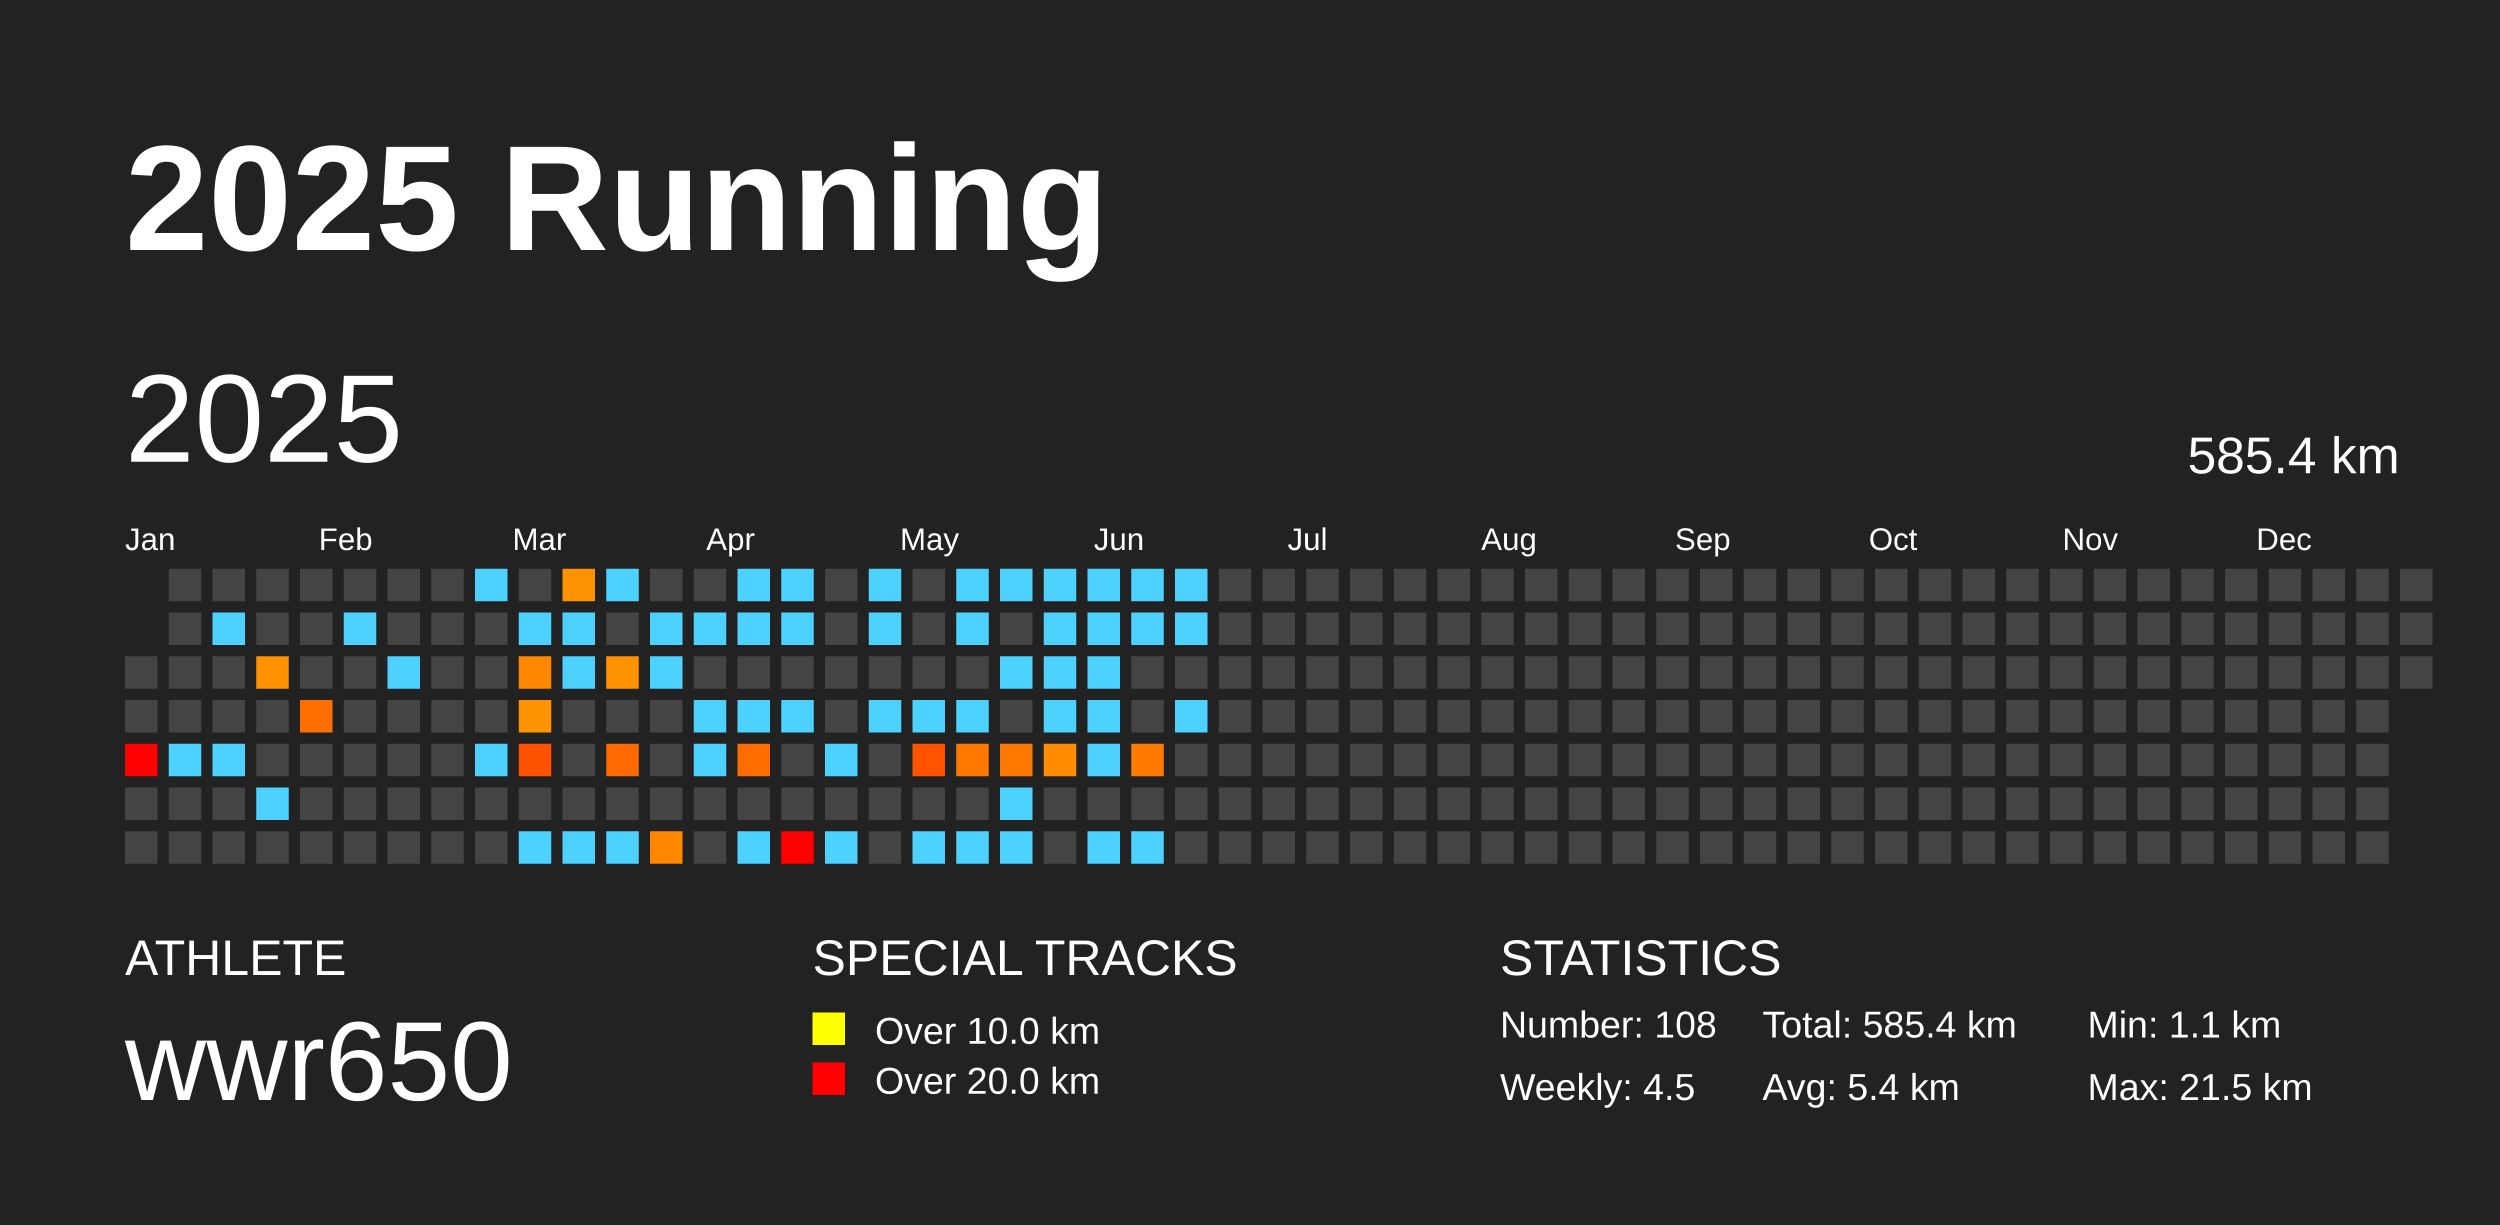
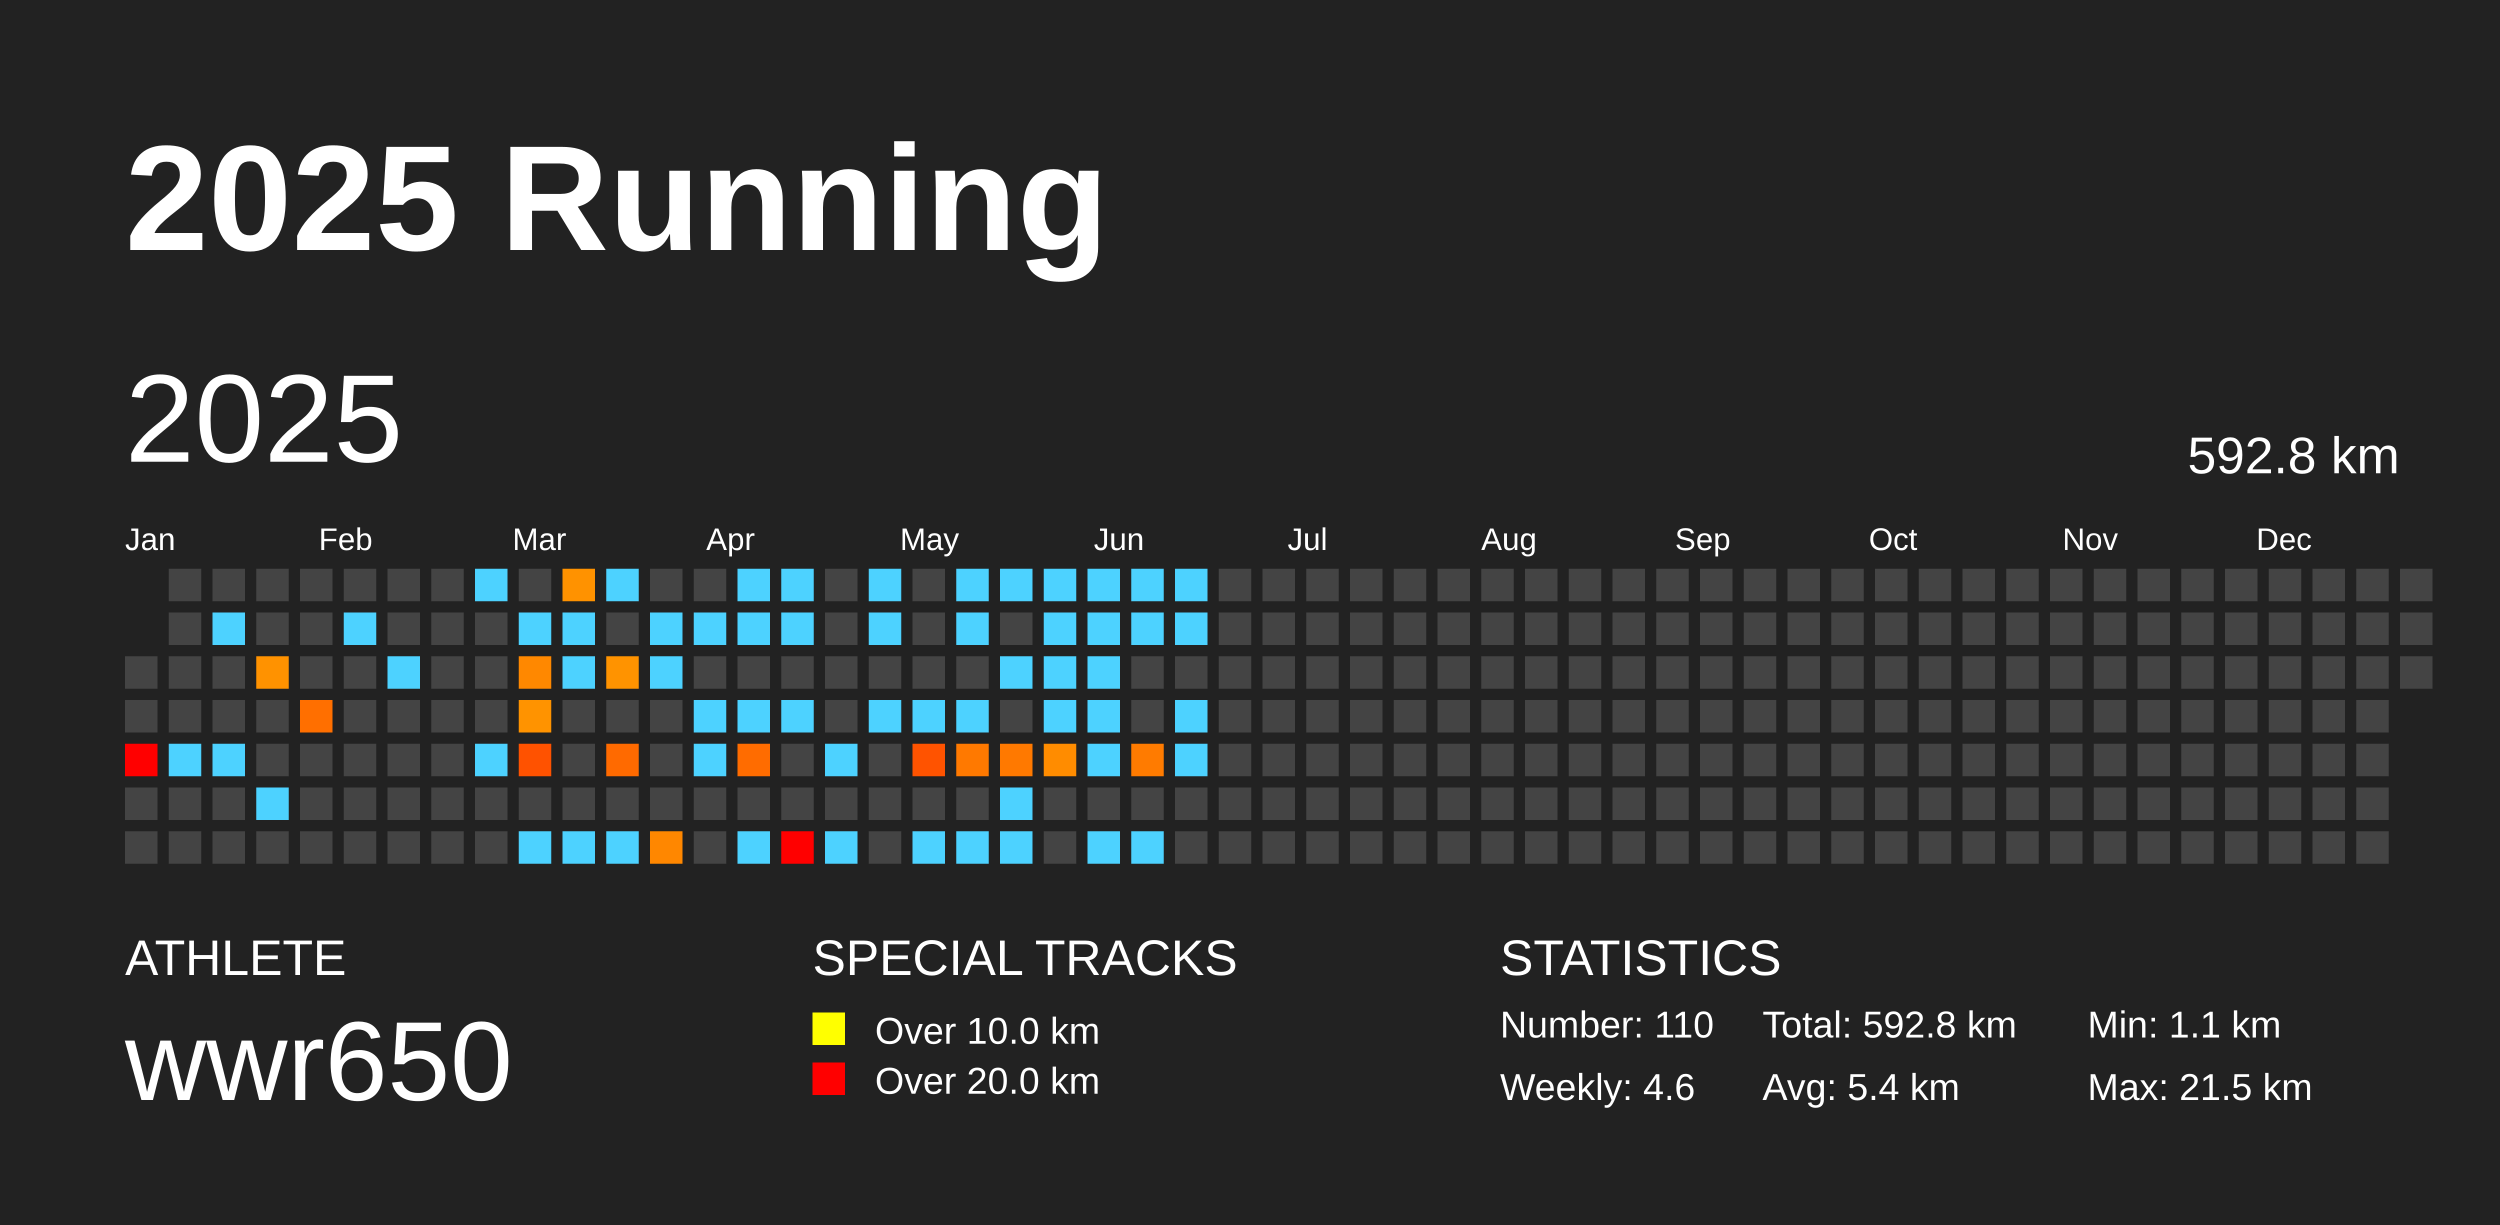
<svg xmlns="http://www.w3.org/2000/svg" baseProfile="full" height="98mm" version="1.1" viewBox="0,0,200,98" width="200mm">
  <defs />
  <rect fill="#222222" height="98" width="200" x="0" y="0" />
  <text fill="#FFFFFF" style="font-size:12px; font-family:Arial; font-weight:bold;" x="10" y="20">2025 Running</text>
  <text fill="#FFFFFF" style="font-size:4px; font-family:Arial" x="10" y="78">ATHLETE</text>
  <text fill="#FFFFFF" style="font-size:9px; font-family:Arial" x="10" y="88">wwr650</text>
  <text fill="#FFFFFF" style="font-size:4px; font-family:Arial" x="65" y="78">SPECIAL TRACKS</text>
  <rect fill="yellow" height="2.6" width="2.6" x="65" y="81" />
  <text fill="#FFFFFF" style="font-size:3px; font-family:Arial" x="70" y="83.5">Over 10.0 km</text>
  <rect fill="red" height="2.6" width="2.6" x="65" y="85" />
  <text fill="#FFFFFF" style="font-size:3px; font-family:Arial" x="70" y="87.5">Over 20.0 km</text>
  <text fill="#FFFFFF" style="font-size:4px; font-family:Arial" x="120" y="78">STATISTICS</text>
-   <text fill="#FFFFFF" style="font-size:3px; font-family:Arial" x="120" y="83">Number: 108</text>
-   <text fill="#FFFFFF" style="font-size:3px; font-family:Arial" x="120" y="88">Weekly: 4.5</text>
-   <text fill="#FFFFFF" style="font-size:3px; font-family:Arial" x="141" y="83">Total: 585.4 km</text>
+   <text fill="#FFFFFF" style="font-size:3px; font-family:Arial" x="120" y="83">Number: 110</text>
+   <text fill="#FFFFFF" style="font-size:3px; font-family:Arial" x="120" y="88">Weekly: 4.6</text>
+   <text fill="#FFFFFF" style="font-size:3px; font-family:Arial" x="141" y="83">Total: 592.8 km</text>
  <text fill="#FFFFFF" style="font-size:3px; font-family:Arial" x="141" y="88">Avg: 5.4 km</text>
  <text fill="#FFFFFF" style="font-size:3px; font-family:Arial" x="167" y="83">Min: 1.1 km</text>
  <text fill="#FFFFFF" style="font-size:3px; font-family:Arial" x="167" y="88">Max: 21.5 km</text>
  <text dominant-baseline="hanging" fill="#FFFFFF" style="font-size:10.0px; font-family:Arial;" x="10" y="30">2025</text>
-   <text dominant-baseline="hanging" fill="#FFFFFF" style="font-size:4.125px; font-family:Arial;" x="175" y="35">585.4 km</text>
+   <text dominant-baseline="hanging" fill="#FFFFFF" style="font-size:4.125px; font-family:Arial;" x="175" y="35">592.8 km</text>
  <text fill="#FFFFFF" style="font-size:2.5px; font-family:Arial" x="10.0" y="44">Jan</text>
  <text fill="#FFFFFF" style="font-size:2.5px; font-family:Arial" x="25.5" y="44">Feb</text>
  <text fill="#FFFFFF" style="font-size:2.5px; font-family:Arial" x="41.0" y="44">Mar</text>
  <text fill="#FFFFFF" style="font-size:2.5px; font-family:Arial" x="56.5" y="44">Apr</text>
  <text fill="#FFFFFF" style="font-size:2.5px; font-family:Arial" x="72.0" y="44">May</text>
  <text fill="#FFFFFF" style="font-size:2.5px; font-family:Arial" x="87.5" y="44">Jun</text>
  <text fill="#FFFFFF" style="font-size:2.5px; font-family:Arial" x="103.0" y="44">Jul</text>
  <text fill="#FFFFFF" style="font-size:2.5px; font-family:Arial" x="118.5" y="44">Aug</text>
  <text fill="#FFFFFF" style="font-size:2.5px; font-family:Arial" x="134.0" y="44">Sep</text>
  <text fill="#FFFFFF" style="font-size:2.5px; font-family:Arial" x="149.5" y="44">Oct</text>
  <text fill="#FFFFFF" style="font-size:2.5px; font-family:Arial" x="165.0" y="44">Nov</text>
  <text fill="#FFFFFF" style="font-size:2.5px; font-family:Arial" x="180.5" y="44">Dec</text>
  <rect fill="#444444" height="2.6" width="2.6" x="10.0" y="52.5" />
  <rect fill="#444444" height="2.6" width="2.6" x="10.0" y="56.0" />
  <rect fill="red" height="2.6" width="2.6" x="10.0" y="59.5" />
  <rect fill="#444444" height="2.6" width="2.6" x="10.0" y="63.0" />
  <rect fill="#444444" height="2.6" width="2.6" x="10.0" y="66.5" />
  <rect fill="#444444" height="2.6" width="2.6" x="13.5" y="45.5" />
  <rect fill="#444444" height="2.6" width="2.6" x="13.5" y="49.0" />
  <rect fill="#444444" height="2.6" width="2.6" x="13.5" y="52.5" />
  <rect fill="#444444" height="2.6" width="2.6" x="13.5" y="56.0" />
  <rect fill="#4dd2ff" height="2.6" width="2.6" x="13.5" y="59.5" />
  <rect fill="#444444" height="2.6" width="2.6" x="13.5" y="63.0" />
  <rect fill="#444444" height="2.6" width="2.6" x="13.5" y="66.5" />
  <rect fill="#444444" height="2.6" width="2.6" x="17.0" y="45.5" />
  <rect fill="#4dd2ff" height="2.6" width="2.6" x="17.0" y="49.0" />
  <rect fill="#444444" height="2.6" width="2.6" x="17.0" y="52.5" />
  <rect fill="#444444" height="2.6" width="2.6" x="17.0" y="56.0" />
  <rect fill="#4dd2ff" height="2.6" width="2.6" x="17.0" y="59.5" />
  <rect fill="#444444" height="2.6" width="2.6" x="17.0" y="63.0" />
  <rect fill="#444444" height="2.6" width="2.6" x="17.0" y="66.5" />
  <rect fill="#444444" height="2.6" width="2.6" x="20.5" y="45.5" />
  <rect fill="#444444" height="2.6" width="2.6" x="20.5" y="49.0" />
  <rect fill="#ff9200" height="2.6" width="2.6" x="20.5" y="52.5" />
  <rect fill="#444444" height="2.6" width="2.6" x="20.5" y="56.0" />
  <rect fill="#444444" height="2.6" width="2.6" x="20.5" y="59.5" />
  <rect fill="#4dd2ff" height="2.6" width="2.6" x="20.5" y="63.0" />
  <rect fill="#444444" height="2.6" width="2.6" x="20.5" y="66.5" />
  <rect fill="#444444" height="2.6" width="2.6" x="24.0" y="45.5" />
  <rect fill="#444444" height="2.6" width="2.6" x="24.0" y="49.0" />
  <rect fill="#444444" height="2.6" width="2.6" x="24.0" y="52.5" />
  <rect fill="#ff6f00" height="2.6" width="2.6" x="24.0" y="56.0" />
  <rect fill="#444444" height="2.6" width="2.6" x="24.0" y="59.5" />
  <rect fill="#444444" height="2.6" width="2.6" x="24.0" y="63.0" />
  <rect fill="#444444" height="2.6" width="2.6" x="24.0" y="66.5" />
  <rect fill="#444444" height="2.6" width="2.6" x="27.5" y="45.5" />
  <rect fill="#4dd2ff" height="2.6" width="2.6" x="27.5" y="49.0" />
  <rect fill="#444444" height="2.6" width="2.6" x="27.5" y="52.5" />
  <rect fill="#444444" height="2.6" width="2.6" x="27.5" y="56.0" />
  <rect fill="#444444" height="2.6" width="2.6" x="27.5" y="59.5" />
  <rect fill="#444444" height="2.6" width="2.6" x="27.5" y="63.0" />
  <rect fill="#444444" height="2.6" width="2.6" x="27.5" y="66.5" />
  <rect fill="#444444" height="2.6" width="2.6" x="31.0" y="45.5" />
  <rect fill="#444444" height="2.6" width="2.6" x="31.0" y="49.0" />
  <rect fill="#4dd2ff" height="2.6" width="2.6" x="31.0" y="52.5" />
  <rect fill="#444444" height="2.6" width="2.6" x="31.0" y="56.0" />
  <rect fill="#444444" height="2.6" width="2.6" x="31.0" y="59.5" />
  <rect fill="#444444" height="2.6" width="2.6" x="31.0" y="63.0" />
  <rect fill="#444444" height="2.6" width="2.6" x="31.0" y="66.5" />
  <rect fill="#444444" height="2.6" width="2.6" x="34.5" y="45.5" />
  <rect fill="#444444" height="2.6" width="2.6" x="34.5" y="49.0" />
  <rect fill="#444444" height="2.6" width="2.6" x="34.5" y="52.5" />
  <rect fill="#444444" height="2.6" width="2.6" x="34.5" y="56.0" />
  <rect fill="#444444" height="2.6" width="2.6" x="34.5" y="59.5" />
  <rect fill="#444444" height="2.6" width="2.6" x="34.5" y="63.0" />
  <rect fill="#444444" height="2.6" width="2.6" x="34.5" y="66.5" />
  <rect fill="#4dd2ff" height="2.6" width="2.6" x="38.0" y="45.5" />
  <rect fill="#444444" height="2.6" width="2.6" x="38.0" y="49.0" />
  <rect fill="#444444" height="2.6" width="2.6" x="38.0" y="52.5" />
  <rect fill="#444444" height="2.6" width="2.6" x="38.0" y="56.0" />
  <rect fill="#4dd2ff" height="2.6" width="2.6" x="38.0" y="59.5" />
  <rect fill="#444444" height="2.6" width="2.6" x="38.0" y="63.0" />
  <rect fill="#444444" height="2.6" width="2.6" x="38.0" y="66.5" />
  <rect fill="#444444" height="2.6" width="2.6" x="41.5" y="45.5" />
  <rect fill="#4dd2ff" height="2.6" width="2.6" x="41.5" y="49.0" />
  <rect fill="#ff8800" height="2.6" width="2.6" x="41.5" y="52.5" />
  <rect fill="#ff9300" height="2.6" width="2.6" x="41.5" y="56.0" />
  <rect fill="#ff5200" height="2.6" width="2.6" x="41.5" y="59.5" />
  <rect fill="#444444" height="2.6" width="2.6" x="41.5" y="63.0" />
  <rect fill="#4dd2ff" height="2.6" width="2.6" x="41.5" y="66.5" />
  <rect fill="#ff9200" height="2.6" width="2.6" x="45.0" y="45.5" />
  <rect fill="#4dd2ff" height="2.6" width="2.6" x="45.0" y="49.0" />
  <rect fill="#4dd2ff" height="2.6" width="2.6" x="45.0" y="52.5" />
  <rect fill="#444444" height="2.6" width="2.6" x="45.0" y="56.0" />
  <rect fill="#444444" height="2.6" width="2.6" x="45.0" y="59.5" />
  <rect fill="#444444" height="2.6" width="2.6" x="45.0" y="63.0" />
  <rect fill="#4dd2ff" height="2.6" width="2.6" x="45.0" y="66.5" />
  <rect fill="#4dd2ff" height="2.6" width="2.6" x="48.5" y="45.5" />
  <rect fill="#444444" height="2.6" width="2.6" x="48.5" y="49.0" />
  <rect fill="#ff9300" height="2.6" width="2.6" x="48.5" y="52.5" />
  <rect fill="#444444" height="2.6" width="2.6" x="48.5" y="56.0" />
  <rect fill="#ff6a00" height="2.6" width="2.6" x="48.5" y="59.5" />
  <rect fill="#444444" height="2.6" width="2.6" x="48.5" y="63.0" />
  <rect fill="#4dd2ff" height="2.6" width="2.6" x="48.5" y="66.5" />
  <rect fill="#444444" height="2.6" width="2.6" x="52.0" y="45.5" />
  <rect fill="#4dd2ff" height="2.6" width="2.6" x="52.0" y="49.0" />
  <rect fill="#4dd2ff" height="2.6" width="2.6" x="52.0" y="52.5" />
  <rect fill="#444444" height="2.6" width="2.6" x="52.0" y="56.0" />
  <rect fill="#444444" height="2.6" width="2.6" x="52.0" y="59.5" />
  <rect fill="#444444" height="2.6" width="2.6" x="52.0" y="63.0" />
  <rect fill="#ff8700" height="2.6" width="2.6" x="52.0" y="66.5" />
  <rect fill="#444444" height="2.6" width="2.6" x="55.5" y="45.5" />
  <rect fill="#4dd2ff" height="2.6" width="2.6" x="55.5" y="49.0" />
  <rect fill="#444444" height="2.6" width="2.6" x="55.5" y="52.5" />
  <rect fill="#4dd2ff" height="2.6" width="2.6" x="55.5" y="56.0" />
  <rect fill="#4dd2ff" height="2.6" width="2.6" x="55.5" y="59.5" />
  <rect fill="#444444" height="2.6" width="2.6" x="55.5" y="63.0" />
  <rect fill="#444444" height="2.6" width="2.6" x="55.5" y="66.5" />
  <rect fill="#4dd2ff" height="2.6" width="2.6" x="59.0" y="45.5" />
  <rect fill="#4dd2ff" height="2.6" width="2.6" x="59.0" y="49.0" />
  <rect fill="#444444" height="2.6" width="2.6" x="59.0" y="52.5" />
  <rect fill="#4dd2ff" height="2.6" width="2.6" x="59.0" y="56.0" />
  <rect fill="#ff6c00" height="2.6" width="2.6" x="59.0" y="59.5" />
  <rect fill="#444444" height="2.6" width="2.6" x="59.0" y="63.0" />
  <rect fill="#4dd2ff" height="2.6" width="2.6" x="59.0" y="66.5" />
  <rect fill="#4dd2ff" height="2.6" width="2.6" x="62.5" y="45.5" />
  <rect fill="#4dd2ff" height="2.6" width="2.6" x="62.5" y="49.0" />
  <rect fill="#444444" height="2.6" width="2.6" x="62.5" y="52.5" />
  <rect fill="#4dd2ff" height="2.6" width="2.6" x="62.5" y="56.0" />
  <rect fill="#444444" height="2.6" width="2.6" x="62.5" y="59.5" />
  <rect fill="#444444" height="2.6" width="2.6" x="62.5" y="63.0" />
  <rect fill="red" height="2.6" width="2.6" x="62.5" y="66.5" />
  <rect fill="#444444" height="2.6" width="2.6" x="66.0" y="45.5" />
  <rect fill="#444444" height="2.6" width="2.6" x="66.0" y="49.0" />
  <rect fill="#444444" height="2.6" width="2.6" x="66.0" y="52.5" />
  <rect fill="#444444" height="2.6" width="2.6" x="66.0" y="56.0" />
  <rect fill="#4dd2ff" height="2.6" width="2.6" x="66.0" y="59.5" />
  <rect fill="#444444" height="2.6" width="2.6" x="66.0" y="63.0" />
  <rect fill="#4dd2ff" height="2.6" width="2.6" x="66.0" y="66.5" />
  <rect fill="#4dd2ff" height="2.6" width="2.6" x="69.5" y="45.5" />
  <rect fill="#4dd2ff" height="2.6" width="2.6" x="69.5" y="49.0" />
  <rect fill="#444444" height="2.6" width="2.6" x="69.5" y="52.5" />
  <rect fill="#4dd2ff" height="2.6" width="2.6" x="69.5" y="56.0" />
  <rect fill="#444444" height="2.6" width="2.6" x="69.5" y="59.5" />
  <rect fill="#444444" height="2.6" width="2.6" x="69.5" y="63.0" />
  <rect fill="#444444" height="2.6" width="2.6" x="69.5" y="66.5" />
  <rect fill="#444444" height="2.6" width="2.6" x="73.0" y="45.5" />
  <rect fill="#444444" height="2.6" width="2.6" x="73.0" y="49.0" />
  <rect fill="#444444" height="2.6" width="2.6" x="73.0" y="52.5" />
  <rect fill="#4dd2ff" height="2.6" width="2.6" x="73.0" y="56.0" />
  <rect fill="#ff5300" height="2.6" width="2.6" x="73.0" y="59.5" />
  <rect fill="#444444" height="2.6" width="2.6" x="73.0" y="63.0" />
  <rect fill="#4dd2ff" height="2.6" width="2.6" x="73.0" y="66.5" />
  <rect fill="#4dd2ff" height="2.6" width="2.6" x="76.5" y="45.5" />
  <rect fill="#4dd2ff" height="2.6" width="2.6" x="76.5" y="49.0" />
  <rect fill="#444444" height="2.6" width="2.6" x="76.5" y="52.5" />
  <rect fill="#4dd2ff" height="2.6" width="2.6" x="76.5" y="56.0" />
  <rect fill="#ff7900" height="2.6" width="2.6" x="76.5" y="59.5" />
  <rect fill="#444444" height="2.6" width="2.6" x="76.5" y="63.0" />
  <rect fill="#4dd2ff" height="2.6" width="2.6" x="76.5" y="66.5" />
  <rect fill="#4dd2ff" height="2.6" width="2.6" x="80.0" y="45.5" />
  <rect fill="#444444" height="2.6" width="2.6" x="80.0" y="49.0" />
  <rect fill="#4dd2ff" height="2.6" width="2.6" x="80.0" y="52.5" />
  <rect fill="#444444" height="2.6" width="2.6" x="80.0" y="56.0" />
  <rect fill="#ff7900" height="2.6" width="2.6" x="80.0" y="59.5" />
  <rect fill="#4dd2ff" height="2.6" width="2.6" x="80.0" y="63.0" />
  <rect fill="#4dd2ff" height="2.6" width="2.6" x="80.0" y="66.5" />
  <rect fill="#4dd2ff" height="2.6" width="2.6" x="83.5" y="45.5" />
  <rect fill="#4dd2ff" height="2.6" width="2.6" x="83.5" y="49.0" />
  <rect fill="#4dd2ff" height="2.6" width="2.6" x="83.5" y="52.5" />
  <rect fill="#4dd2ff" height="2.6" width="2.6" x="83.5" y="56.0" />
  <rect fill="#ff8c00" height="2.6" width="2.6" x="83.5" y="59.5" />
  <rect fill="#444444" height="2.6" width="2.6" x="83.5" y="63.0" />
  <rect fill="#444444" height="2.6" width="2.6" x="83.5" y="66.5" />
  <rect fill="#4dd2ff" height="2.6" width="2.6" x="87.0" y="45.5" />
  <rect fill="#4dd2ff" height="2.6" width="2.6" x="87.0" y="49.0" />
  <rect fill="#4dd2ff" height="2.6" width="2.6" x="87.0" y="52.5" />
  <rect fill="#4dd2ff" height="2.6" width="2.6" x="87.0" y="56.0" />
  <rect fill="#4dd2ff" height="2.6" width="2.6" x="87.0" y="59.5" />
  <rect fill="#444444" height="2.6" width="2.6" x="87.0" y="63.0" />
  <rect fill="#4dd2ff" height="2.6" width="2.6" x="87.0" y="66.5" />
  <rect fill="#4dd2ff" height="2.6" width="2.6" x="90.5" y="45.5" />
  <rect fill="#4dd2ff" height="2.6" width="2.6" x="90.5" y="49.0" />
  <rect fill="#444444" height="2.6" width="2.6" x="90.5" y="52.5" />
  <rect fill="#444444" height="2.6" width="2.6" x="90.5" y="56.0" />
  <rect fill="#ff7b00" height="2.6" width="2.6" x="90.5" y="59.5" />
  <rect fill="#444444" height="2.6" width="2.6" x="90.5" y="63.0" />
  <rect fill="#4dd2ff" height="2.6" width="2.6" x="90.5" y="66.5" />
  <rect fill="#4dd2ff" height="2.6" width="2.6" x="94.0" y="45.5" />
  <rect fill="#4dd2ff" height="2.6" width="2.6" x="94.0" y="49.0" />
  <rect fill="#444444" height="2.6" width="2.6" x="94.0" y="52.5" />
  <rect fill="#4dd2ff" height="2.6" width="2.6" x="94.0" y="56.0" />
-   <rect fill="#444444" height="2.6" width="2.6" x="94.0" y="59.5" />
+   <rect fill="#4dd2ff" height="2.6" width="2.6" x="94.0" y="59.5" />
  <rect fill="#444444" height="2.6" width="2.6" x="94.0" y="63.0" />
  <rect fill="#444444" height="2.6" width="2.6" x="94.0" y="66.5" />
  <rect fill="#444444" height="2.6" width="2.6" x="97.5" y="45.5" />
  <rect fill="#444444" height="2.6" width="2.6" x="97.5" y="49.0" />
  <rect fill="#444444" height="2.6" width="2.6" x="97.5" y="52.5" />
  <rect fill="#444444" height="2.6" width="2.6" x="97.5" y="56.0" />
  <rect fill="#444444" height="2.6" width="2.6" x="97.5" y="59.5" />
  <rect fill="#444444" height="2.6" width="2.6" x="97.5" y="63.0" />
  <rect fill="#444444" height="2.6" width="2.6" x="97.5" y="66.5" />
  <rect fill="#444444" height="2.6" width="2.6" x="101.0" y="45.5" />
  <rect fill="#444444" height="2.6" width="2.6" x="101.0" y="49.0" />
  <rect fill="#444444" height="2.6" width="2.6" x="101.0" y="52.5" />
  <rect fill="#444444" height="2.6" width="2.6" x="101.0" y="56.0" />
  <rect fill="#444444" height="2.6" width="2.6" x="101.0" y="59.5" />
  <rect fill="#444444" height="2.6" width="2.6" x="101.0" y="63.0" />
  <rect fill="#444444" height="2.6" width="2.6" x="101.0" y="66.5" />
  <rect fill="#444444" height="2.6" width="2.6" x="104.5" y="45.5" />
  <rect fill="#444444" height="2.6" width="2.6" x="104.5" y="49.0" />
  <rect fill="#444444" height="2.6" width="2.6" x="104.5" y="52.5" />
  <rect fill="#444444" height="2.6" width="2.6" x="104.5" y="56.0" />
  <rect fill="#444444" height="2.6" width="2.6" x="104.5" y="59.5" />
  <rect fill="#444444" height="2.6" width="2.6" x="104.5" y="63.0" />
  <rect fill="#444444" height="2.6" width="2.6" x="104.5" y="66.5" />
  <rect fill="#444444" height="2.6" width="2.6" x="108.0" y="45.5" />
  <rect fill="#444444" height="2.6" width="2.6" x="108.0" y="49.0" />
  <rect fill="#444444" height="2.6" width="2.6" x="108.0" y="52.5" />
  <rect fill="#444444" height="2.6" width="2.6" x="108.0" y="56.0" />
  <rect fill="#444444" height="2.6" width="2.6" x="108.0" y="59.5" />
  <rect fill="#444444" height="2.6" width="2.6" x="108.0" y="63.0" />
  <rect fill="#444444" height="2.6" width="2.6" x="108.0" y="66.5" />
  <rect fill="#444444" height="2.6" width="2.6" x="111.5" y="45.5" />
  <rect fill="#444444" height="2.6" width="2.6" x="111.5" y="49.0" />
  <rect fill="#444444" height="2.6" width="2.6" x="111.5" y="52.5" />
  <rect fill="#444444" height="2.6" width="2.6" x="111.5" y="56.0" />
  <rect fill="#444444" height="2.6" width="2.6" x="111.5" y="59.5" />
  <rect fill="#444444" height="2.6" width="2.6" x="111.5" y="63.0" />
  <rect fill="#444444" height="2.6" width="2.6" x="111.5" y="66.5" />
  <rect fill="#444444" height="2.6" width="2.6" x="115.0" y="45.5" />
  <rect fill="#444444" height="2.6" width="2.6" x="115.0" y="49.0" />
  <rect fill="#444444" height="2.6" width="2.6" x="115.0" y="52.5" />
  <rect fill="#444444" height="2.6" width="2.6" x="115.0" y="56.0" />
  <rect fill="#444444" height="2.6" width="2.6" x="115.0" y="59.5" />
  <rect fill="#444444" height="2.6" width="2.6" x="115.0" y="63.0" />
  <rect fill="#444444" height="2.6" width="2.6" x="115.0" y="66.5" />
  <rect fill="#444444" height="2.6" width="2.6" x="118.5" y="45.5" />
  <rect fill="#444444" height="2.6" width="2.6" x="118.5" y="49.0" />
  <rect fill="#444444" height="2.6" width="2.6" x="118.5" y="52.5" />
  <rect fill="#444444" height="2.6" width="2.6" x="118.5" y="56.0" />
  <rect fill="#444444" height="2.6" width="2.6" x="118.5" y="59.5" />
  <rect fill="#444444" height="2.6" width="2.6" x="118.5" y="63.0" />
  <rect fill="#444444" height="2.6" width="2.6" x="118.5" y="66.5" />
  <rect fill="#444444" height="2.6" width="2.6" x="122.0" y="45.5" />
  <rect fill="#444444" height="2.6" width="2.6" x="122.0" y="49.0" />
  <rect fill="#444444" height="2.6" width="2.6" x="122.0" y="52.5" />
  <rect fill="#444444" height="2.6" width="2.6" x="122.0" y="56.0" />
  <rect fill="#444444" height="2.6" width="2.6" x="122.0" y="59.5" />
  <rect fill="#444444" height="2.6" width="2.6" x="122.0" y="63.0" />
  <rect fill="#444444" height="2.6" width="2.6" x="122.0" y="66.5" />
  <rect fill="#444444" height="2.6" width="2.6" x="125.5" y="45.5" />
  <rect fill="#444444" height="2.6" width="2.6" x="125.5" y="49.0" />
  <rect fill="#444444" height="2.6" width="2.6" x="125.5" y="52.5" />
  <rect fill="#444444" height="2.6" width="2.6" x="125.5" y="56.0" />
  <rect fill="#444444" height="2.6" width="2.6" x="125.5" y="59.5" />
  <rect fill="#444444" height="2.6" width="2.6" x="125.5" y="63.0" />
  <rect fill="#444444" height="2.6" width="2.6" x="125.5" y="66.5" />
  <rect fill="#444444" height="2.6" width="2.6" x="129.0" y="45.5" />
  <rect fill="#444444" height="2.6" width="2.6" x="129.0" y="49.0" />
  <rect fill="#444444" height="2.6" width="2.6" x="129.0" y="52.5" />
  <rect fill="#444444" height="2.6" width="2.6" x="129.0" y="56.0" />
  <rect fill="#444444" height="2.6" width="2.6" x="129.0" y="59.5" />
  <rect fill="#444444" height="2.6" width="2.6" x="129.0" y="63.0" />
  <rect fill="#444444" height="2.6" width="2.6" x="129.0" y="66.5" />
  <rect fill="#444444" height="2.6" width="2.6" x="132.5" y="45.5" />
  <rect fill="#444444" height="2.6" width="2.6" x="132.5" y="49.0" />
  <rect fill="#444444" height="2.6" width="2.6" x="132.5" y="52.5" />
  <rect fill="#444444" height="2.6" width="2.6" x="132.5" y="56.0" />
  <rect fill="#444444" height="2.6" width="2.6" x="132.5" y="59.5" />
  <rect fill="#444444" height="2.6" width="2.6" x="132.5" y="63.0" />
  <rect fill="#444444" height="2.6" width="2.6" x="132.5" y="66.5" />
  <rect fill="#444444" height="2.6" width="2.6" x="136.0" y="45.5" />
  <rect fill="#444444" height="2.6" width="2.6" x="136.0" y="49.0" />
  <rect fill="#444444" height="2.6" width="2.6" x="136.0" y="52.5" />
  <rect fill="#444444" height="2.6" width="2.6" x="136.0" y="56.0" />
  <rect fill="#444444" height="2.6" width="2.6" x="136.0" y="59.5" />
  <rect fill="#444444" height="2.6" width="2.6" x="136.0" y="63.0" />
  <rect fill="#444444" height="2.6" width="2.6" x="136.0" y="66.5" />
  <rect fill="#444444" height="2.6" width="2.6" x="139.5" y="45.5" />
  <rect fill="#444444" height="2.6" width="2.6" x="139.5" y="49.0" />
  <rect fill="#444444" height="2.6" width="2.6" x="139.5" y="52.5" />
  <rect fill="#444444" height="2.6" width="2.6" x="139.5" y="56.0" />
  <rect fill="#444444" height="2.6" width="2.6" x="139.5" y="59.5" />
  <rect fill="#444444" height="2.6" width="2.6" x="139.5" y="63.0" />
  <rect fill="#444444" height="2.6" width="2.6" x="139.5" y="66.5" />
  <rect fill="#444444" height="2.6" width="2.6" x="143.0" y="45.5" />
  <rect fill="#444444" height="2.6" width="2.6" x="143.0" y="49.0" />
  <rect fill="#444444" height="2.6" width="2.6" x="143.0" y="52.5" />
  <rect fill="#444444" height="2.6" width="2.6" x="143.0" y="56.0" />
  <rect fill="#444444" height="2.6" width="2.6" x="143.0" y="59.5" />
  <rect fill="#444444" height="2.6" width="2.6" x="143.0" y="63.0" />
  <rect fill="#444444" height="2.6" width="2.6" x="143.0" y="66.5" />
  <rect fill="#444444" height="2.6" width="2.6" x="146.5" y="45.5" />
  <rect fill="#444444" height="2.6" width="2.6" x="146.5" y="49.0" />
  <rect fill="#444444" height="2.6" width="2.6" x="146.5" y="52.5" />
  <rect fill="#444444" height="2.6" width="2.6" x="146.5" y="56.0" />
  <rect fill="#444444" height="2.6" width="2.6" x="146.5" y="59.5" />
  <rect fill="#444444" height="2.6" width="2.6" x="146.5" y="63.0" />
  <rect fill="#444444" height="2.6" width="2.6" x="146.5" y="66.5" />
  <rect fill="#444444" height="2.6" width="2.6" x="150.0" y="45.5" />
  <rect fill="#444444" height="2.6" width="2.6" x="150.0" y="49.0" />
  <rect fill="#444444" height="2.6" width="2.6" x="150.0" y="52.5" />
  <rect fill="#444444" height="2.6" width="2.6" x="150.0" y="56.0" />
  <rect fill="#444444" height="2.6" width="2.6" x="150.0" y="59.5" />
  <rect fill="#444444" height="2.6" width="2.6" x="150.0" y="63.0" />
  <rect fill="#444444" height="2.6" width="2.6" x="150.0" y="66.5" />
  <rect fill="#444444" height="2.6" width="2.6" x="153.5" y="45.5" />
  <rect fill="#444444" height="2.6" width="2.6" x="153.5" y="49.0" />
  <rect fill="#444444" height="2.6" width="2.6" x="153.5" y="52.5" />
  <rect fill="#444444" height="2.6" width="2.6" x="153.5" y="56.0" />
  <rect fill="#444444" height="2.6" width="2.6" x="153.5" y="59.5" />
  <rect fill="#444444" height="2.6" width="2.6" x="153.5" y="63.0" />
  <rect fill="#444444" height="2.6" width="2.6" x="153.5" y="66.5" />
  <rect fill="#444444" height="2.6" width="2.6" x="157.0" y="45.5" />
  <rect fill="#444444" height="2.6" width="2.6" x="157.0" y="49.0" />
  <rect fill="#444444" height="2.6" width="2.6" x="157.0" y="52.5" />
  <rect fill="#444444" height="2.6" width="2.6" x="157.0" y="56.0" />
  <rect fill="#444444" height="2.6" width="2.6" x="157.0" y="59.5" />
  <rect fill="#444444" height="2.6" width="2.6" x="157.0" y="63.0" />
  <rect fill="#444444" height="2.6" width="2.6" x="157.0" y="66.5" />
  <rect fill="#444444" height="2.6" width="2.6" x="160.5" y="45.5" />
  <rect fill="#444444" height="2.6" width="2.6" x="160.5" y="49.0" />
  <rect fill="#444444" height="2.6" width="2.6" x="160.5" y="52.5" />
  <rect fill="#444444" height="2.6" width="2.6" x="160.5" y="56.0" />
  <rect fill="#444444" height="2.6" width="2.6" x="160.5" y="59.5" />
  <rect fill="#444444" height="2.6" width="2.6" x="160.5" y="63.0" />
  <rect fill="#444444" height="2.6" width="2.6" x="160.5" y="66.5" />
  <rect fill="#444444" height="2.6" width="2.6" x="164.0" y="45.5" />
  <rect fill="#444444" height="2.6" width="2.6" x="164.0" y="49.0" />
  <rect fill="#444444" height="2.6" width="2.6" x="164.0" y="52.5" />
  <rect fill="#444444" height="2.6" width="2.6" x="164.0" y="56.0" />
  <rect fill="#444444" height="2.6" width="2.6" x="164.0" y="59.5" />
  <rect fill="#444444" height="2.6" width="2.6" x="164.0" y="63.0" />
  <rect fill="#444444" height="2.6" width="2.6" x="164.0" y="66.5" />
  <rect fill="#444444" height="2.6" width="2.6" x="167.5" y="45.5" />
  <rect fill="#444444" height="2.6" width="2.6" x="167.5" y="49.0" />
  <rect fill="#444444" height="2.6" width="2.6" x="167.5" y="52.5" />
  <rect fill="#444444" height="2.6" width="2.6" x="167.5" y="56.0" />
  <rect fill="#444444" height="2.6" width="2.6" x="167.5" y="59.5" />
  <rect fill="#444444" height="2.6" width="2.6" x="167.5" y="63.0" />
  <rect fill="#444444" height="2.6" width="2.6" x="167.5" y="66.5" />
  <rect fill="#444444" height="2.6" width="2.6" x="171.0" y="45.5" />
  <rect fill="#444444" height="2.6" width="2.6" x="171.0" y="49.0" />
  <rect fill="#444444" height="2.6" width="2.6" x="171.0" y="52.5" />
  <rect fill="#444444" height="2.6" width="2.6" x="171.0" y="56.0" />
  <rect fill="#444444" height="2.6" width="2.6" x="171.0" y="59.5" />
  <rect fill="#444444" height="2.6" width="2.6" x="171.0" y="63.0" />
  <rect fill="#444444" height="2.6" width="2.6" x="171.0" y="66.5" />
  <rect fill="#444444" height="2.6" width="2.6" x="174.5" y="45.5" />
  <rect fill="#444444" height="2.6" width="2.6" x="174.5" y="49.0" />
  <rect fill="#444444" height="2.6" width="2.6" x="174.5" y="52.5" />
  <rect fill="#444444" height="2.6" width="2.6" x="174.5" y="56.0" />
  <rect fill="#444444" height="2.6" width="2.6" x="174.5" y="59.5" />
  <rect fill="#444444" height="2.6" width="2.6" x="174.5" y="63.0" />
  <rect fill="#444444" height="2.6" width="2.6" x="174.5" y="66.5" />
  <rect fill="#444444" height="2.6" width="2.6" x="178.0" y="45.5" />
  <rect fill="#444444" height="2.6" width="2.6" x="178.0" y="49.0" />
  <rect fill="#444444" height="2.6" width="2.6" x="178.0" y="52.5" />
  <rect fill="#444444" height="2.6" width="2.6" x="178.0" y="56.0" />
  <rect fill="#444444" height="2.6" width="2.6" x="178.0" y="59.5" />
  <rect fill="#444444" height="2.6" width="2.6" x="178.0" y="63.0" />
  <rect fill="#444444" height="2.6" width="2.6" x="178.0" y="66.5" />
  <rect fill="#444444" height="2.6" width="2.6" x="181.5" y="45.5" />
  <rect fill="#444444" height="2.6" width="2.6" x="181.5" y="49.0" />
  <rect fill="#444444" height="2.6" width="2.6" x="181.5" y="52.5" />
  <rect fill="#444444" height="2.6" width="2.6" x="181.5" y="56.0" />
  <rect fill="#444444" height="2.6" width="2.6" x="181.5" y="59.5" />
  <rect fill="#444444" height="2.6" width="2.6" x="181.5" y="63.0" />
  <rect fill="#444444" height="2.6" width="2.6" x="181.5" y="66.5" />
  <rect fill="#444444" height="2.6" width="2.6" x="185.0" y="45.5" />
  <rect fill="#444444" height="2.6" width="2.6" x="185.0" y="49.0" />
  <rect fill="#444444" height="2.6" width="2.6" x="185.0" y="52.5" />
  <rect fill="#444444" height="2.6" width="2.6" x="185.0" y="56.0" />
  <rect fill="#444444" height="2.6" width="2.6" x="185.0" y="59.5" />
  <rect fill="#444444" height="2.6" width="2.6" x="185.0" y="63.0" />
  <rect fill="#444444" height="2.6" width="2.6" x="185.0" y="66.5" />
  <rect fill="#444444" height="2.6" width="2.6" x="188.5" y="45.5" />
  <rect fill="#444444" height="2.6" width="2.6" x="188.5" y="49.0" />
  <rect fill="#444444" height="2.6" width="2.6" x="188.5" y="52.5" />
  <rect fill="#444444" height="2.6" width="2.6" x="188.5" y="56.0" />
  <rect fill="#444444" height="2.6" width="2.6" x="188.5" y="59.5" />
  <rect fill="#444444" height="2.6" width="2.6" x="188.5" y="63.0" />
  <rect fill="#444444" height="2.6" width="2.6" x="188.5" y="66.5" />
  <rect fill="#444444" height="2.6" width="2.6" x="192.0" y="45.5" />
  <rect fill="#444444" height="2.6" width="2.6" x="192.0" y="49.0" />
  <rect fill="#444444" height="2.6" width="2.6" x="192.0" y="52.5" />
</svg>
